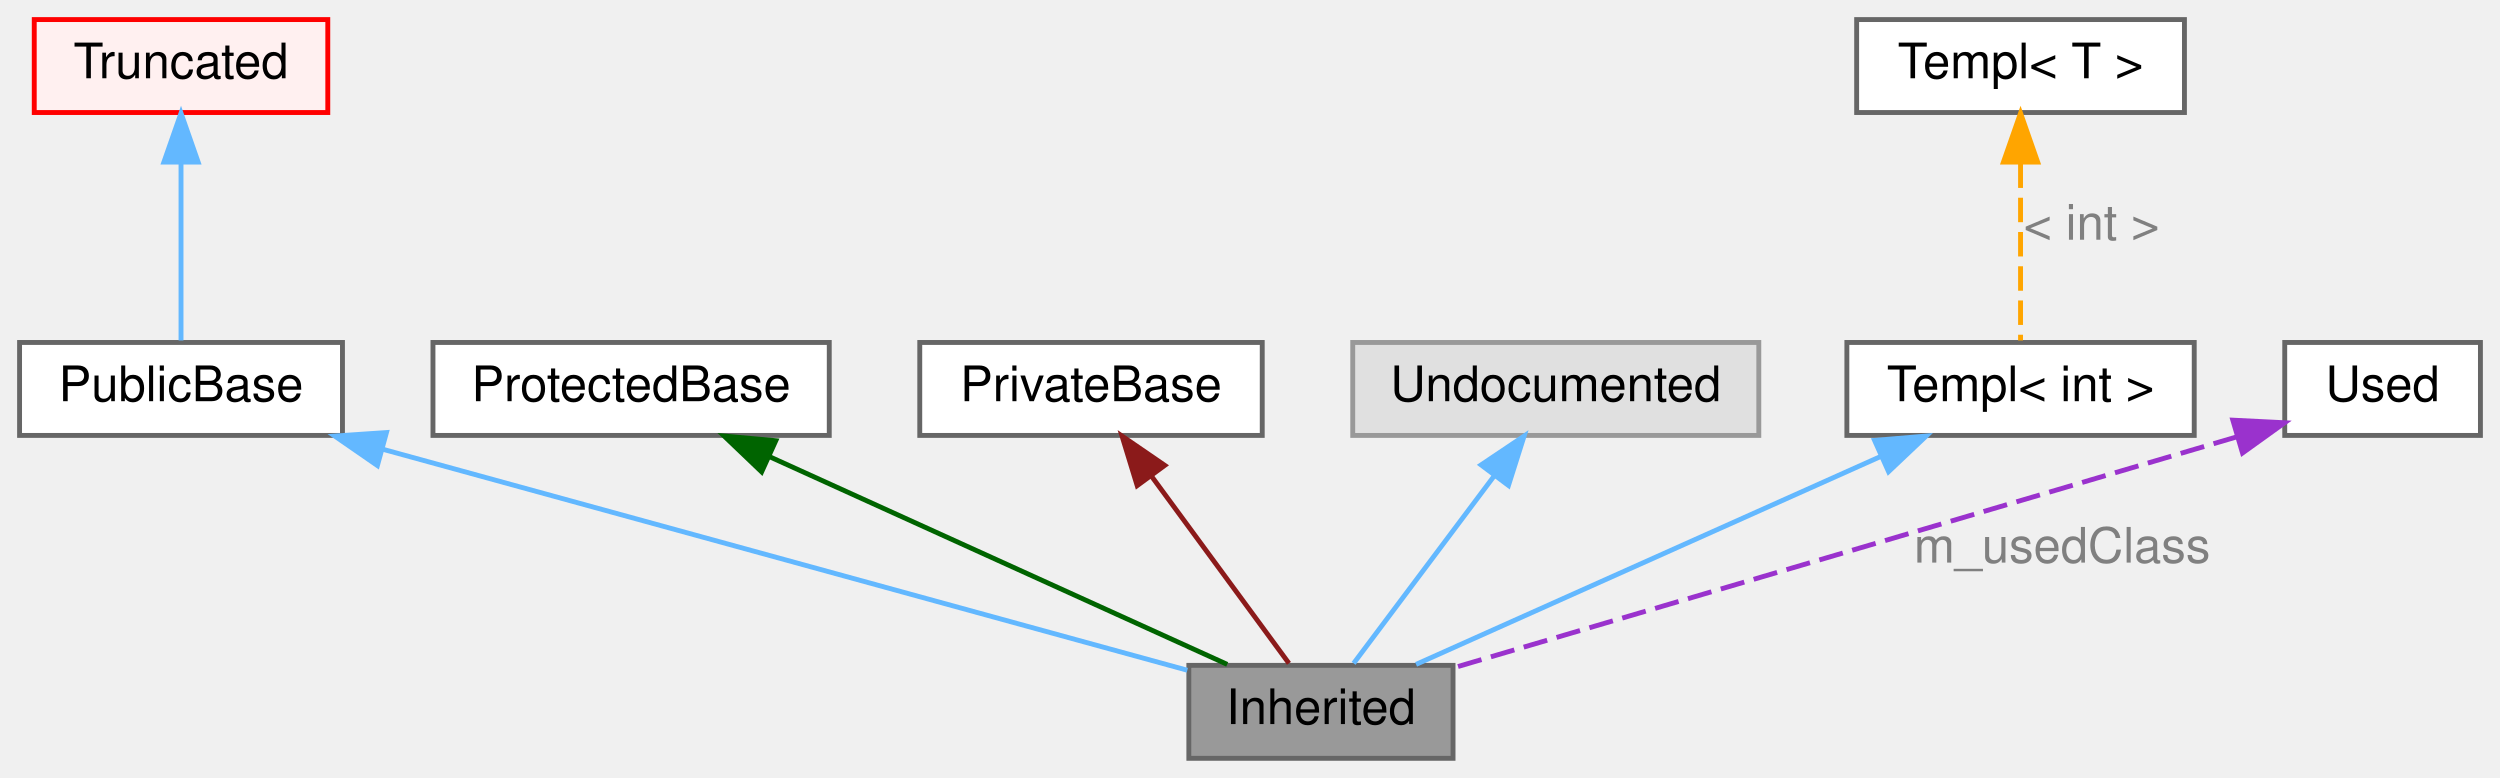
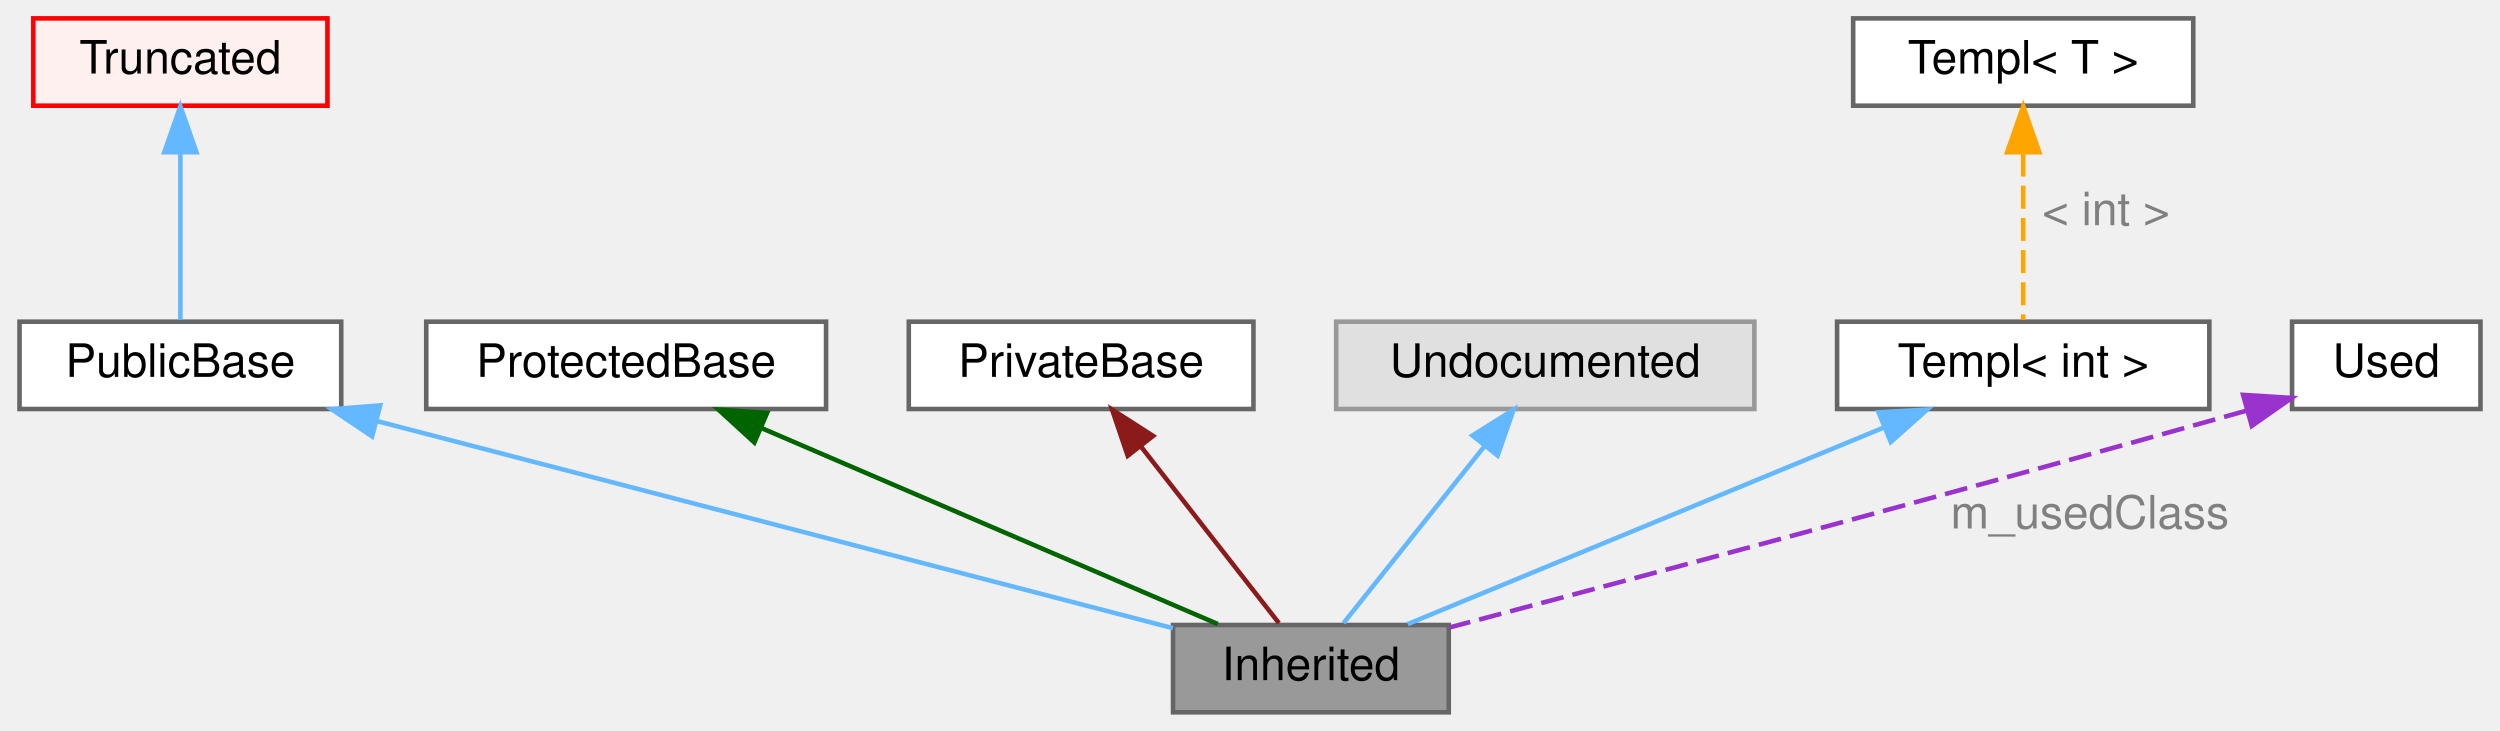
- <svg xmlns="http://www.w3.org/2000/svg" xmlns:xlink="http://www.w3.org/1999/xlink" width="511pt" height="159pt" viewBox="0.00 0.00 511.00 159.00">
+ <svg xmlns="http://www.w3.org/2000/svg" xmlns:xlink="http://www.w3.org/1999/xlink" width="544pt" height="159pt" viewBox="0.00 0.00 543.50 159.00">
  <g id="graph0" class="graph" transform="scale(1 1) rotate(0) translate(4 155)">
    <g id="Node000009" class="node">
      <g id="a_Node000009">
        <a xlink:title=" ">
-           <polygon fill="#999999" stroke="#666666" points="293,-19 239,-19 239,0 293,0 293,-19" />
-           <text text-anchor="middle" x="266" y="-7" font-family="Helvetica,sans-Serif" font-size="10.00">Inherited</text>
+           <polygon fill="#999999" stroke="#666666" points="311,-19 251,-19 251,0 311,0 311,-19" />
+           <text text-anchor="middle" x="281" y="-7" font-family="Helvetica,sans-Serif" font-size="10.00">Inherited</text>
        </a>
      </g>
    </g>
    <g id="Node000010" class="node">
      <g id="a_Node000010">
        <a xlink:title=" ">
-           <polygon fill="white" stroke="#666666" points="66,-85 0,-85 0,-66 66,-66 66,-85" />
-           <text text-anchor="middle" x="33" y="-73" font-family="Helvetica,sans-Serif" font-size="10.00">PublicBase</text>
+           <polygon fill="white" stroke="#666666" points="70,-85 0,-85 0,-66 70,-66 70,-85" />
+           <text text-anchor="middle" x="35" y="-73" font-family="Helvetica,sans-Serif" font-size="10.00">PublicBase</text>
        </a>
      </g>
    </g>
    <g id="edge1" class="edge">
      <g id="a_edge1">
        <a xlink:title=" ">
-           <path fill="none" stroke="#63b8ff" d="M74.07,-63.22C121.46,-50.2 198.08,-29.16 238.69,-18" />
-           <polygon fill="#63b8ff" stroke="#63b8ff" points="73.14,-59.84 64.42,-65.87 74.99,-66.59 73.14,-59.84" />
+           <path fill="none" stroke="#63b8ff" d="M77.7,-63.39C127.22,-50.51 207.6,-29.59 250.97,-18.31" />
+           <polygon fill="#63b8ff" stroke="#63b8ff" points="76.72,-60.03 67.92,-65.94 78.48,-66.8 76.72,-60.03" />
        </a>
      </g>
    </g>
    <g id="Node000011" class="node">
      <g id="a_Node000011">
        <a xlink:title=" ">
-           <polygon fill="#fff0f0" stroke="red" points="63,-151 3,-151 3,-132 63,-132 63,-151" />
-           <text text-anchor="middle" x="33" y="-139" font-family="Helvetica,sans-Serif" font-size="10.00">Truncated</text>
+           <polygon fill="#fff0f0" stroke="red" points="67,-151 3,-151 3,-132 67,-132 67,-151" />
+           <text text-anchor="middle" x="35" y="-139" font-family="Helvetica,sans-Serif" font-size="10.00">Truncated</text>
        </a>
      </g>
    </g>
    <g id="edge2" class="edge">
      <g id="a_edge2">
        <a xlink:title=" ">
-           <path fill="none" stroke="#63b8ff" d="M33,-121.58C33,-109.63 33,-94.72 33,-85.41" />
-           <polygon fill="#63b8ff" stroke="#63b8ff" points="29.5,-121.87 33,-131.87 36.5,-121.87 29.5,-121.87" />
+           <path fill="none" stroke="#63b8ff" d="M35,-121.58C35,-109.63 35,-94.72 35,-85.41" />
+           <polygon fill="#63b8ff" stroke="#63b8ff" points="31.5,-121.87 35,-131.87 38.5,-121.87 31.5,-121.87" />
        </a>
      </g>
    </g>
    <g id="node4" class="node">
      <g id="a_node4">
        <a xlink:title=" ">
-           <polygon fill="white" stroke="#666666" points="165.5,-85 84.5,-85 84.5,-66 165.5,-66 165.5,-85" />
-           <text text-anchor="middle" x="125" y="-73" font-family="Helvetica,sans-Serif" font-size="10.00">ProtectedBase</text>
+           <polygon fill="white" stroke="#666666" points="175.5,-85 88.5,-85 88.5,-66 175.5,-66 175.5,-85" />
+           <text text-anchor="middle" x="132" y="-73" font-family="Helvetica,sans-Serif" font-size="10.00">ProtectedBase</text>
        </a>
      </g>
    </g>
    <g id="edge3" class="edge">
      <g id="a_edge3">
        <a xlink:title=" ">
-           <path fill="none" stroke="darkgreen" d="M153.21,-61.69C181,-49.08 222.69,-30.16 246.84,-19.2" />
-           <polygon fill="darkgreen" stroke="darkgreen" points="151.68,-58.55 144.02,-65.87 154.57,-64.92 151.68,-58.55" />
+           <path fill="none" stroke="darkgreen" d="M161.43,-61.86C190.79,-49.25 235.12,-30.21 260.75,-19.2" />
+           <polygon fill="darkgreen" stroke="darkgreen" points="159.9,-58.71 152.09,-65.87 162.66,-65.14 159.9,-58.71" />
        </a>
      </g>
    </g>
    <g id="node5" class="node">
      <g id="a_node5">
        <a xlink:title=" ">
-           <polygon fill="white" stroke="#666666" points="254,-85 184,-85 184,-66 254,-66 254,-85" />
-           <text text-anchor="middle" x="219" y="-73" font-family="Helvetica,sans-Serif" font-size="10.00">PrivateBase</text>
+           <polygon fill="white" stroke="#666666" points="268.5,-85 193.5,-85 193.5,-66 268.5,-66 268.5,-85" />
+           <text text-anchor="middle" x="231" y="-73" font-family="Helvetica,sans-Serif" font-size="10.00">PrivateBase</text>
        </a>
      </g>
    </g>
    <g id="edge4" class="edge">
      <g id="a_edge4">
        <a xlink:title=" ">
-           <path fill="none" stroke="#8b1a1a" d="M231.29,-57.77C240.3,-45.49 252.2,-29.3 259.46,-19.41" />
-           <polygon fill="#8b1a1a" stroke="#8b1a1a" points="228.44,-55.74 225.34,-65.87 234.08,-59.88 228.44,-55.74" />
+           <path fill="none" stroke="#8b1a1a" d="M244.07,-57.77C253.66,-45.49 266.31,-29.3 274.04,-19.41" />
+           <polygon fill="#8b1a1a" stroke="#8b1a1a" points="241.14,-55.83 237.74,-65.87 246.66,-60.14 241.14,-55.83" />
        </a>
      </g>
    </g>
    <g id="Node000015" class="node">
      <g id="a_Node000015">
        <a xlink:title=" ">
-           <polygon fill="#e0e0e0" stroke="#999999" points="355.5,-85 272.5,-85 272.5,-66 355.5,-66 355.5,-85" />
-           <text text-anchor="middle" x="314" y="-73" font-family="Helvetica,sans-Serif" font-size="10.00">Undocumented</text>
+           <polygon fill="#e0e0e0" stroke="#999999" points="377.5,-85 286.5,-85 286.5,-66 377.5,-66 377.5,-85" />
+           <text text-anchor="middle" x="332" y="-73" font-family="Helvetica,sans-Serif" font-size="10.00">Undocumented</text>
        </a>
      </g>
    </g>
    <g id="edge5" class="edge">
      <g id="a_edge5">
        <a xlink:title=" ">
-           <path fill="none" stroke="#63b8ff" d="M301.45,-57.77C292.24,-45.49 280.1,-29.3 272.68,-19.41" />
-           <polygon fill="#63b8ff" stroke="#63b8ff" points="298.73,-59.97 307.53,-65.87 304.33,-55.77 298.73,-59.97" />
+           <path fill="none" stroke="#63b8ff" d="M318.67,-57.77C308.88,-45.49 295.98,-29.3 288.1,-19.41" />
+           <polygon fill="#63b8ff" stroke="#63b8ff" points="316.15,-60.23 325.12,-65.87 321.63,-55.87 316.15,-60.23" />
        </a>
      </g>
    </g>
    <g id="node7" class="node">
      <g id="a_node7">
        <a xlink:title=" ">
-           <polygon fill="white" stroke="#666666" points="444.5,-85 373.5,-85 373.5,-66 444.5,-66 444.5,-85" />
-           <text text-anchor="middle" x="409" y="-73" font-family="Helvetica,sans-Serif" font-size="10.00">Templ&lt; int &gt;</text>
+           <polygon fill="white" stroke="#666666" points="476.5,-85 395.5,-85 395.5,-66 476.5,-66 476.5,-85" />
+           <text text-anchor="middle" x="436" y="-73" font-family="Helvetica,sans-Serif" font-size="10.00">Templ&lt; int &gt;</text>
        </a>
      </g>
    </g>
    <g id="edge6" class="edge">
      <g id="a_edge6">
        <a xlink:title=" ">
-           <path fill="none" stroke="#63b8ff" d="M380.39,-61.69C352.2,-49.08 309.92,-30.16 285.44,-19.2" />
-           <polygon fill="#63b8ff" stroke="#63b8ff" points="379.16,-64.98 389.71,-65.87 382.02,-58.59 379.16,-64.98" />
+           <path fill="none" stroke="#63b8ff" d="M405.78,-62.02C375.24,-49.41 328.84,-30.25 302.07,-19.2" />
+           <polygon fill="#63b8ff" stroke="#63b8ff" points="404.52,-65.29 415.1,-65.87 407.19,-58.82 404.52,-65.29" />
        </a>
      </g>
    </g>
    <g id="node8" class="node">
      <g id="a_node8">
        <a xlink:title=" ">
-           <polygon fill="white" stroke="#666666" points="442.5,-151 375.5,-151 375.5,-132 442.5,-132 442.5,-151" />
-           <text text-anchor="middle" x="409" y="-139" font-family="Helvetica,sans-Serif" font-size="10.00">Templ&lt; T &gt;</text>
+           <polygon fill="white" stroke="#666666" points="473,-151 399,-151 399,-132 473,-132 473,-151" />
+           <text text-anchor="middle" x="436" y="-139" font-family="Helvetica,sans-Serif" font-size="10.00">Templ&lt; T &gt;</text>
        </a>
      </g>
    </g>
    <g id="edge7" class="edge">
      <g id="a_edge7">
        <a xlink:title=" ">
-           <path fill="none" stroke="orange" stroke-dasharray="5,2" d="M409,-121.58C409,-109.63 409,-94.72 409,-85.41" />
-           <polygon fill="orange" stroke="orange" points="405.5,-121.87 409,-131.87 412.5,-121.87 405.5,-121.87" />
+           <path fill="none" stroke="orange" stroke-dasharray="5,2" d="M436,-121.58C436,-109.63 436,-94.72 436,-85.41" />
+           <polygon fill="orange" stroke="orange" points="432.5,-121.87 436,-131.87 439.5,-121.87 432.5,-121.87" />
        </a>
      </g>
-       <text text-anchor="middle" x="423.5" y="-106" font-family="Helvetica,sans-Serif" font-size="10.00" fill="grey">&lt; int &gt;</text>
+       <text text-anchor="middle" x="454" y="-106" font-family="Helvetica,sans-Serif" font-size="10.00" fill="grey">&lt; int &gt;</text>
    </g>
    <g id="node9" class="node">
      <g id="a_node9">
        <a xlink:title=" ">
-           <polygon fill="white" stroke="#666666" points="503,-85 463,-85 463,-66 503,-66 503,-85" />
-           <text text-anchor="middle" x="483" y="-73" font-family="Helvetica,sans-Serif" font-size="10.00">Used</text>
+           <polygon fill="white" stroke="#666666" points="535.5,-85 494.5,-85 494.5,-66 535.5,-66 535.5,-85" />
+           <text text-anchor="middle" x="515" y="-73" font-family="Helvetica,sans-Serif" font-size="10.00">Used</text>
        </a>
      </g>
    </g>
    <g id="edge8" class="edge">
      <g id="a_edge8">
        <a xlink:title=" ">
-           <path fill="none" stroke="#9a32cd" stroke-dasharray="5,2" d="M453.24,-65.72C410.88,-53.23 333.82,-30.5 293.02,-18.47" />
-           <polygon fill="#9a32cd" stroke="#9a32cd" points="452.39,-69.12 462.97,-68.59 454.37,-62.41 452.39,-69.12" />
+           <path fill="none" stroke="#9a32cd" stroke-dasharray="5,2" d="M484.52,-65.62C417.32,-46.74 349.44,-28.6 311.27,-18.49" />
+           <polygon fill="#9a32cd" stroke="#9a32cd" points="483.85,-69.07 494.42,-68.41 485.74,-62.33 483.85,-69.07" />
        </a>
      </g>
-       <text text-anchor="middle" x="417.5" y="-40" font-family="Helvetica,sans-Serif" font-size="10.00" fill="grey">m_usedClass</text>
+       <text text-anchor="middle" x="450.5" y="-40" font-family="Helvetica,sans-Serif" font-size="10.00" fill="grey">m_usedClass</text>
    </g>
  </g>
</svg>
